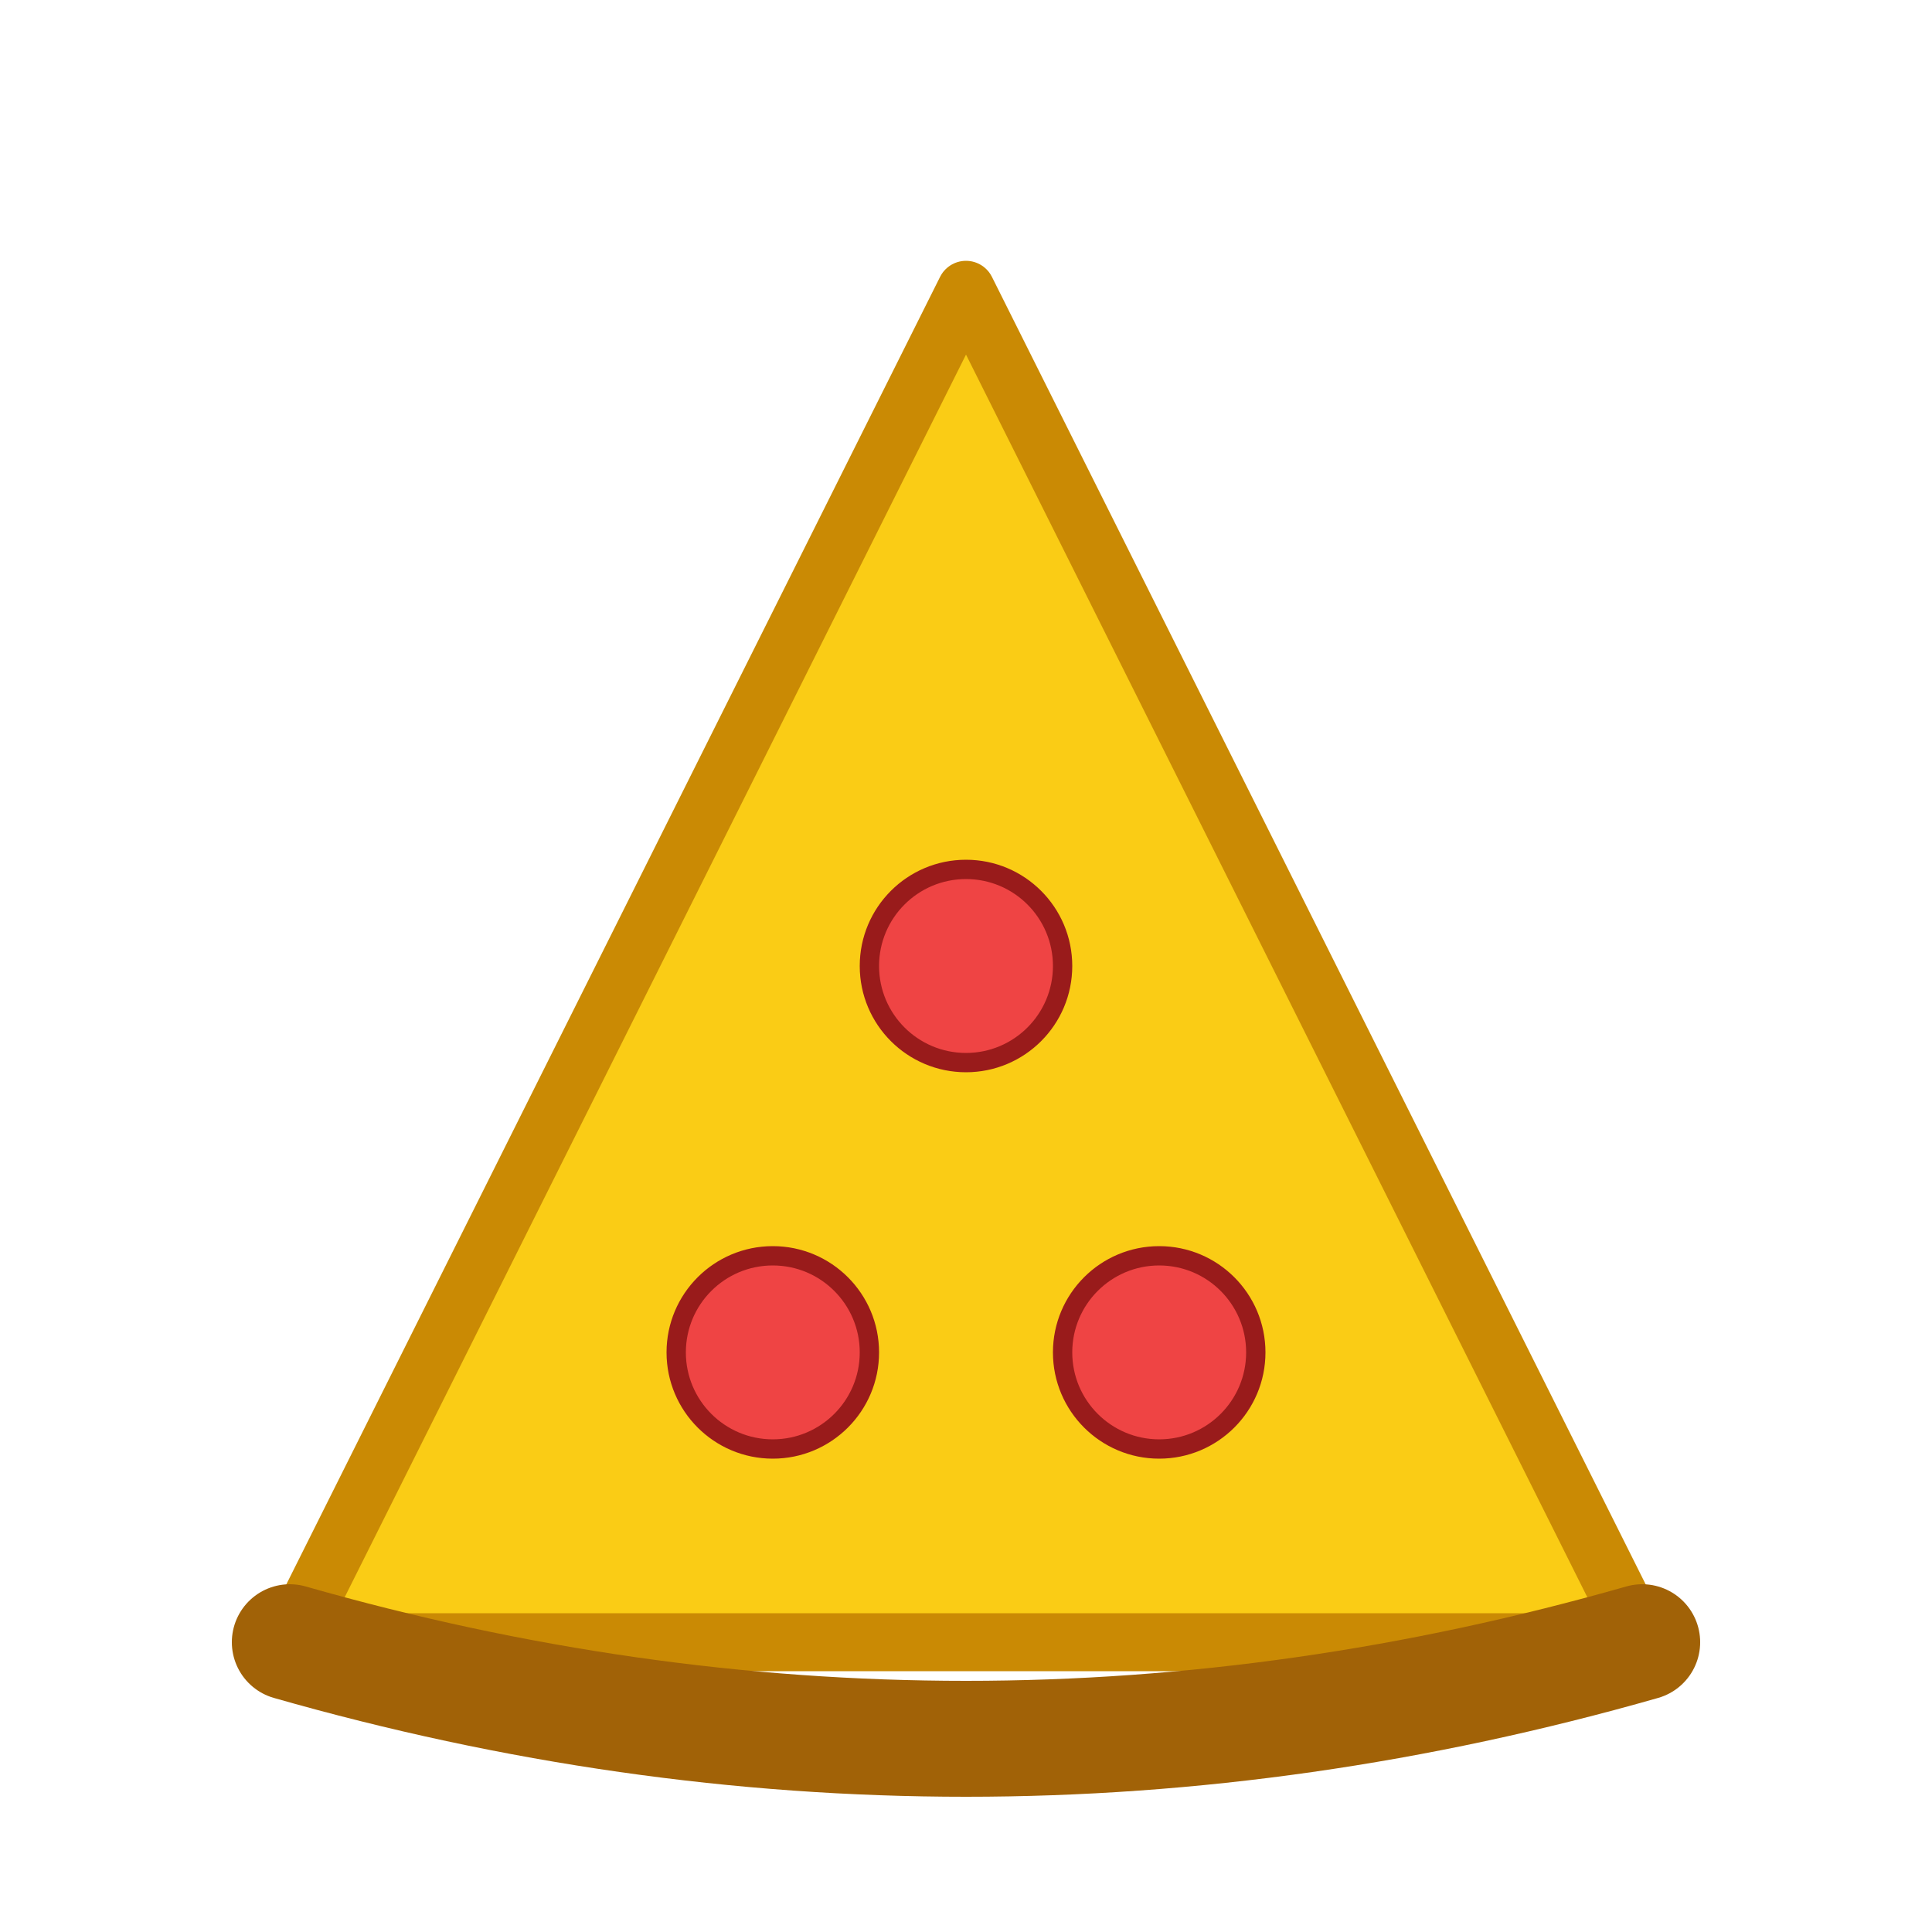
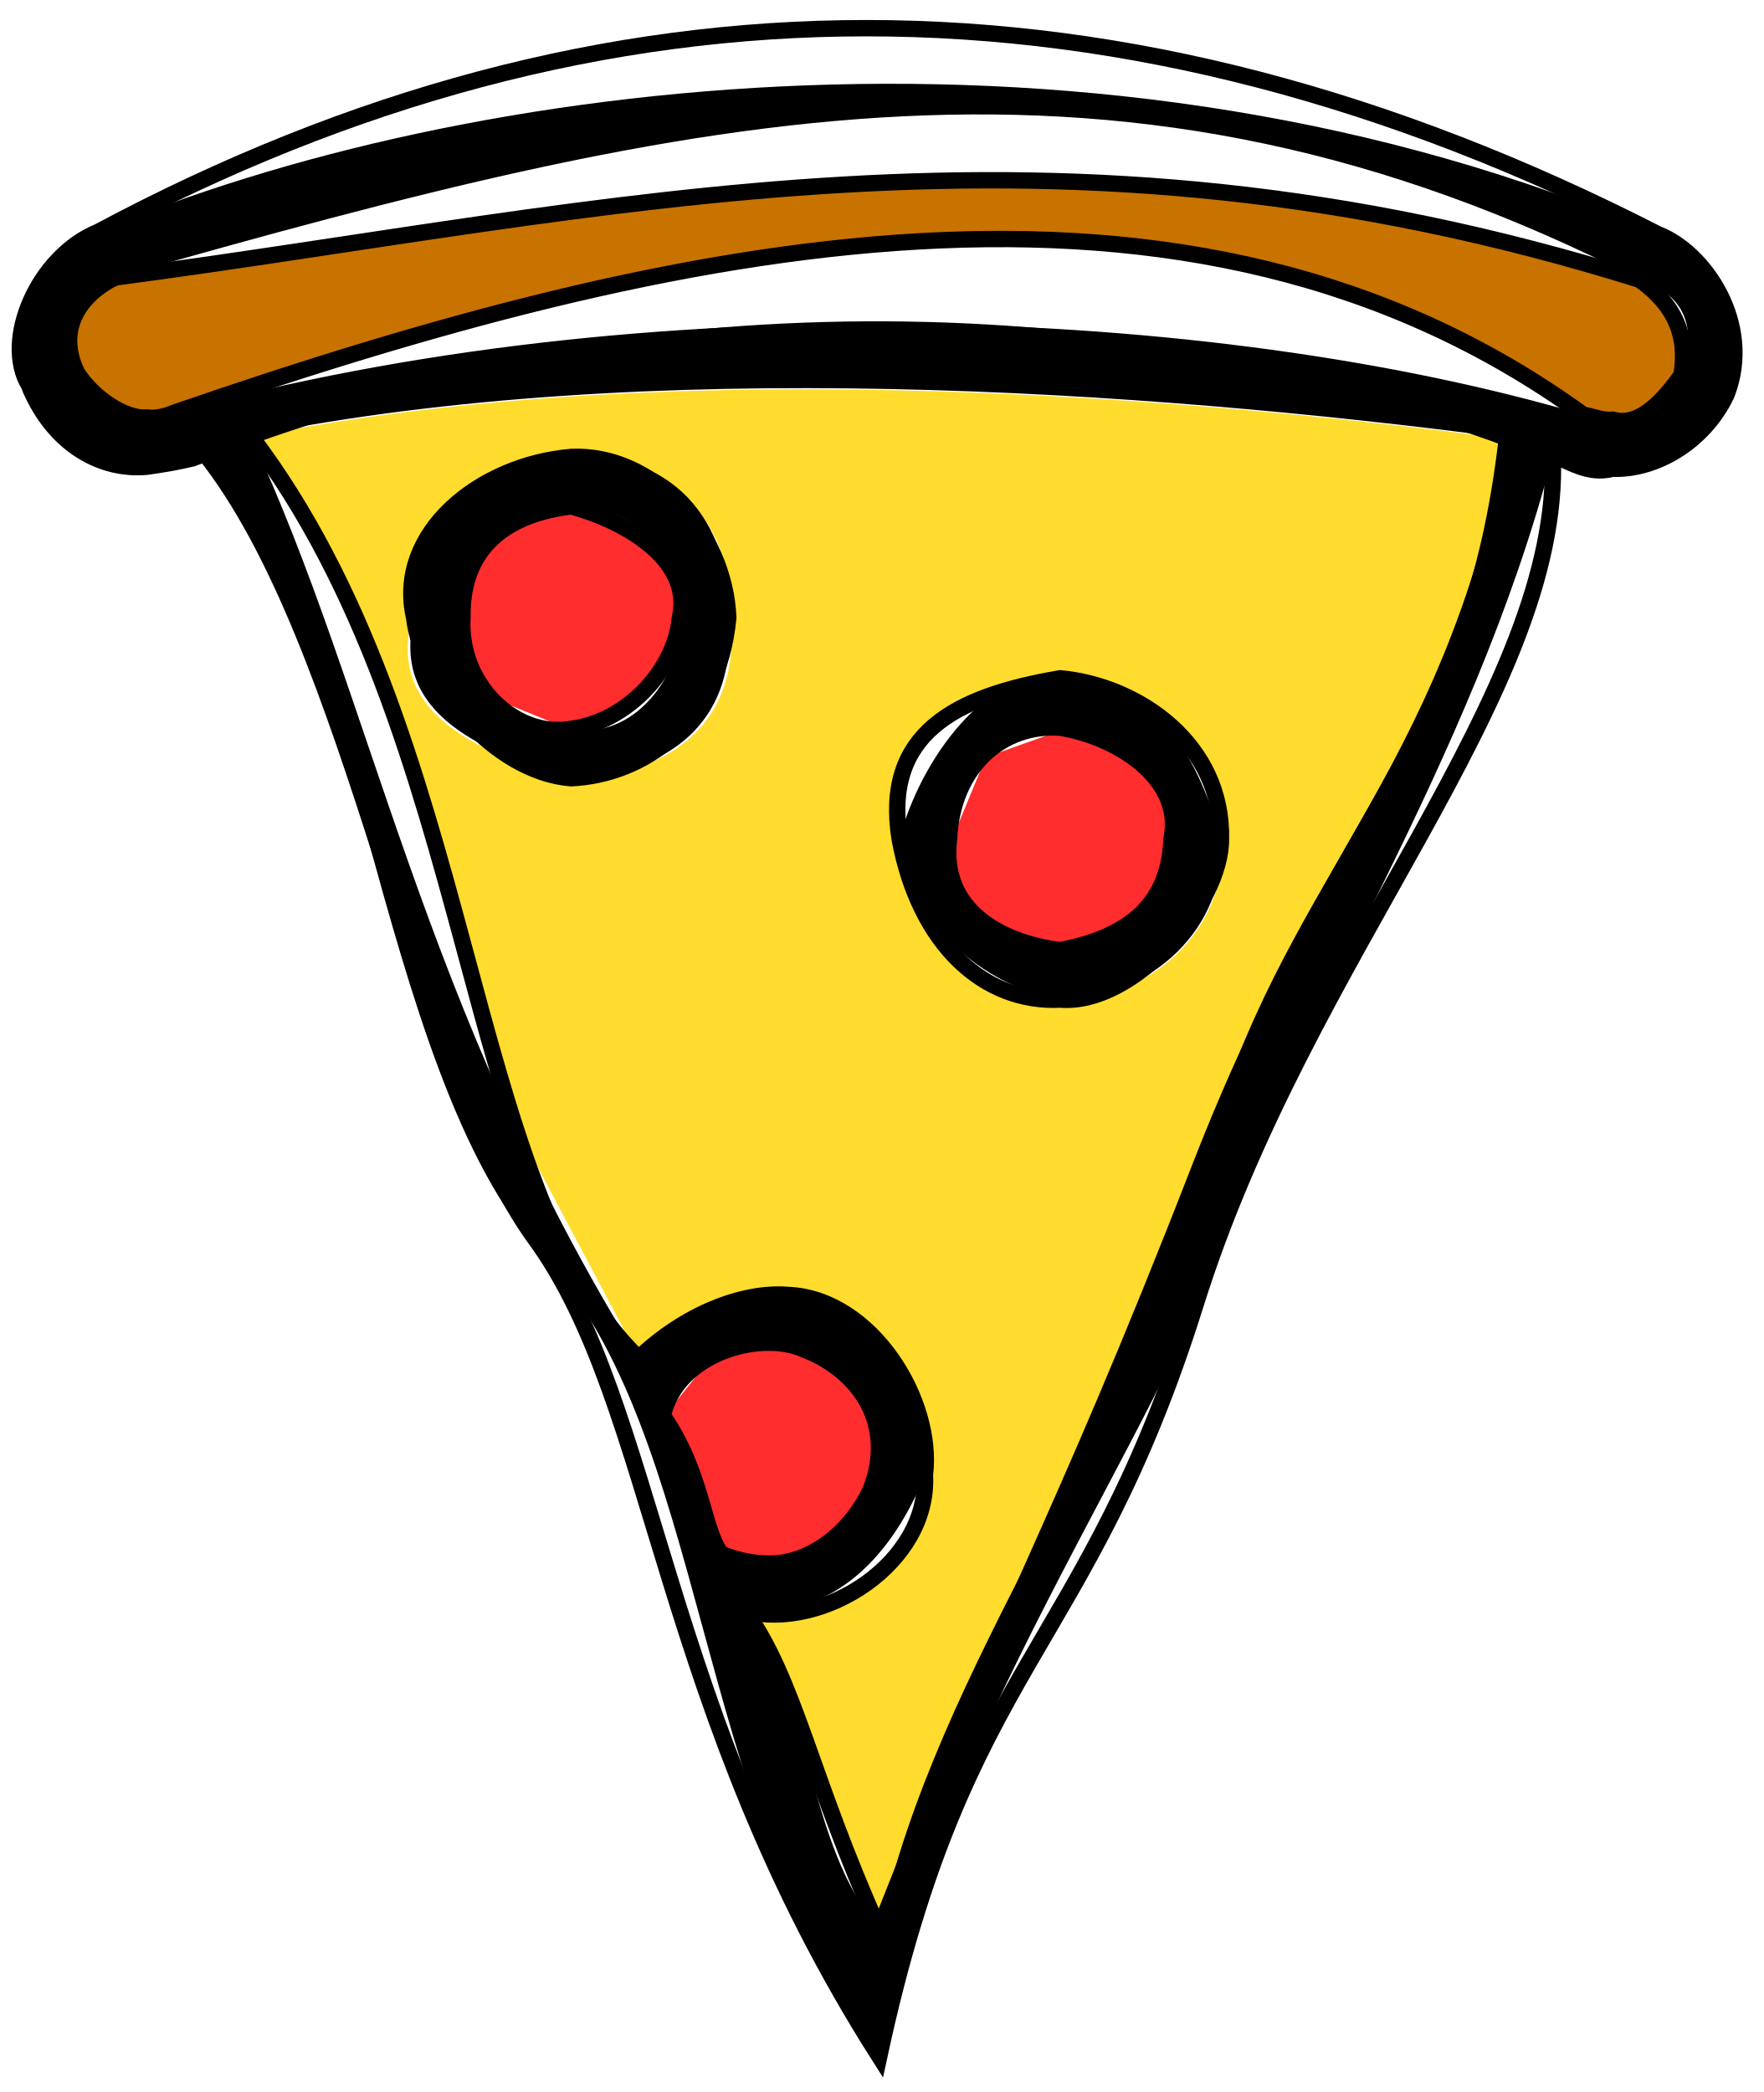
- <svg xmlns="http://www.w3.org/2000/svg" viewBox="0 0 100 100" fill="none">
-   <path d="M50 15 L 85 85 L 15 85 Z" fill="#facc15" stroke="#ca8a04" stroke-width="3" stroke-linejoin="round" />
-   <path d="M15 85 Q 50 95, 85 85" stroke="#a16207" stroke-width="6" stroke-linecap="round" fill="none" />
-   <circle cx="50" cy="50" r="5" fill="#ef4444" stroke="#991b1b" />
-   <circle cx="60" cy="70" r="5" fill="#ef4444" stroke="#991b1b" />
-   <circle cx="40" cy="70" r="5" fill="#ef4444" stroke="#991b1b" />
+ <svg xmlns="http://www.w3.org/2000/svg" width="247" height="293" viewBox="0 0 247 293" fill="none">
+   <g transform="translate(-1957 -1205)">
+     <g>
+       <path d="M2101.48 1230.46C2127.98 1230.91 2155.9 1234.68 2186.86 1244.35 2191.77 1247.84 2193.68 1252.21 2192.7 1257.75 2190.5 1260.76 2187.06 1265.09 2183.07 1263.94 2181.73 1264.11 2180.33 1263.48 2178.95 1263.25 2123.6 1223.15 2051.8 1238.71 1981.64 1262.91 1980.11 1263.55 1978.92 1263.79 1977.64 1263.65 1974.62 1263.87 1970.18 1260.96 1967.89 1257.41 1965.51 1252.59 1967.7 1246.78 1972.62 1244.33 1972.88 1244.22 1973.11 1244.1 1973.39 1244 2008.37 1239.37 2041.1 1233 2075.4 1231.03 2083.98 1230.53 2092.65 1230.31 2101.48 1230.46Z" fill="#C87200" fill-rule="evenodd" fill-opacity="1" />
+       <path d="M2081.78 1259.65C2112.46 1260.27 2142.62 1263.13 2168.26 1266.51 2159.14 1314.72 2136.33 1328.75 2126.04 1366.79L2125.98 1366.93 2125.16 1368.88C2120.12 1381.82 2115.89 1392.15 2112.11 1401.07L2109.67 1406.65 2102.34 1421.37C2093.2 1439.1 2084.34 1456.75 2080.29 1475.43 2075.45 1464.68 2072.49 1455.92 2069.88 1448.66L2067.98 1444.62 2067.12 1441.78C2065.72 1437.94 2063.96 1434.23 2061.5 1430.79 2072.45 1433.56 2087.37 1424.07 2086.69 1411.72 2088.37 1404.79 2086.13 1399.21 2082.21 1395L2080.6 1394.07 2075.69 1389.24C2073.25 1387.66 2070.53 1386.66 2067.62 1386.52 2059.68 1385.84 2052.31 1388.63 2046.59 1395.38L2030.01 1364.11 2022.03 1337.55C2015.52 1313.47 2008.14 1287.14 1992.21 1266.22 2019.91 1260.64 2051.1 1259.03 2081.78 1259.65ZM2036.98 1269.44C2024 1270.51 2011.87 1280.03 2014.64 1291.79 2012.04 1302.02 2019.18 1307.55 2027.96 1311.12L2028.75 1311.38 2028.94 1311.53C2031.47 1312.97 2034.2 1313.91 2036.98 1314.13 2052.19 1313.42 2060.6 1305.18 2059.33 1291.79 2059.86 1278.22 2051 1268.43 2036.98 1269.44ZM2105.73 1300.38C2103.25 1299.89 2100.78 1300.36 2098.44 1301.51L2097.2 1302.5 2095.71 1302.87C2086.8 1306.09 2081.63 1311.79 2083.39 1322.72 2083.4 1324.99 2084.03 1327.39 2085.16 1329.75L2086.09 1331.08 2086.56 1332.53C2090.77 1341.02 2097.87 1345.47 2105.73 1345.07 2118.36 1344.97 2129 1334.95 2128.08 1322.72 2128.23 1316.2 2125.4 1310.88 2121.16 1307.05L2116.83 1304.31 2114.61 1302.51C2112.1 1301.24 2109.17 1300.48 2105.73 1300.38Z" fill="#FFDC2D" fill-rule="evenodd" fill-opacity="1" />
+       <path d="M2036.98 1276.32C2040.4 1277.2 2044.75 1278.96 2048 1281.55L2051.41 1285.58 2052.45 1291.79C2051.67 1299.59 2044.4 1306.39 2036.98 1307.25L2025.4 1302.53 2022.59 1298.36C2021.78 1296.37 2021.37 1294.14 2021.51 1291.79 2021.34 1281.6 2028.31 1277.35 2036.98 1276.32Z" fill="#FF2D2D" fill-rule="evenodd" fill-opacity="1" />
+       <path d="M2105.73 1307.25 2116.05 1311.9 2116.83 1312.45C2119.75 1315.4 2121.56 1319.19 2121.2 1322.72 2120.82 1332.63 2114.24 1336.53 2105.73 1338.19L2096.15 1334.44 2095.02 1333.62C2092.19 1330.61 2090.36 1326.54 2090.26 1322.72L2095 1311.26 2095.58 1310.87 2105.73 1307.25Z" fill="#FF2D2D" fill-rule="evenodd" fill-opacity="1" />
+       <path d="M2069.76 1394.15 2076.75 1400.04 2078.9 1403.49C2080.27 1407.14 2080.13 1410.97 2079.03 1413.94L2072.79 1421.35 2064.48 1424.13C2062.13 1424.12 2059.54 1423.39 2058.1 1422.73 2055.53 1419.24 2055.54 1411.55 2049.97 1403.43L2055.89 1396.03 2058.24 1394.5C2062.15 1392.92 2066.62 1392.77 2069.76 1394.15Z" fill="#FF2D2D" fill-rule="evenodd" fill-opacity="1" />
+       <path d="M2189.19 1237.8C2111.68 1204.16 2021.53 1215.96 1970.79 1237.46 1964.22 1241.16 1955.25 1250.45 1961.09 1259 1961.21 1259.43 1961.4 1259.81 1961.58 1260.17 1964.29 1266.33 1971.84 1270.96 1977.55 1270.37 1980.25 1270.43 1982.02 1269.75 1983.96 1269.2 1983.99 1269.18 1984.03 1269.19 1984.06 1269.16 1984.1 1269.14 1984.12 1269.14 1984.16 1269.12 1984.73 1268.93 1985.06 1268.72 1985.69 1268.54 2006.71 1286.69 2009.39 1355.28 2032.92 1380.77 2056.44 1406.26 2053.6 1456.87 2080.14 1493 2086.45 1450.07 2120.24 1404.88 2129.19 1376.42 2138.14 1347.97 2163.06 1312.48 2174.47 1268.81 2174.93 1268.99 2175.37 1269.17 2175.93 1269.37 2177.92 1269.95 2180.51 1270.42 2182.86 1270.65 2189.26 1270.9 2195.78 1266.85 2198.73 1260.44 2198.74 1260.37 2198.79 1260.33 2198.8 1260.29 2198.8 1260.26 2198.84 1260.2 2198.86 1260.14 2203.38 1253.61 2195.62 1242.62 2189.19 1237.8ZM2049.84 1403.27C2052.97 1393.93 2059.88 1391 2069.61 1394 2079.42 1398.45 2081.08 1407.86 2078.88 1413.79 2076.53 1420.18 2070.44 1423.45 2064.34 1423.98 2062.34 1424.04 2059.95 1423.14 2057.97 1422.58 2053.4 1415.34 2054.93 1411.31 2049.84 1403.27ZM2080.14 1475.28C2069.69 1462.55 2071.21 1444.4 2061.36 1430.64 2073.95 1431.68 2082.04 1422.72 2086.54 1411.57 2089.89 1397.71 2077.59 1389.24 2067.48 1386.37 2059.54 1385.68 2052.18 1388.47 2046.45 1395.23 2015.91 1345.96 2009.19 1302.62 1992.11 1266.06 2047.47 1254.9 2116.8 1259.59 2168.05 1266.34 2158.94 1314.56 2136.14 1328.59 2125.85 1366.63 2115.57 1404.68 2088.23 1437.93 2080.14 1475.28ZM2192.48 1257.59C2191.32 1261.95 2186.9 1264.32 2182.86 1263.78 2181.49 1263.99 2180.14 1263.7 2178.74 1263.09 2126.4 1247.64 2046.98 1244.71 1981.55 1262.75 1980.44 1263.3 1978.71 1263.52 1977.55 1263.48 1973.09 1264.48 1969.89 1260.49 1967.81 1257.25 1965.43 1252.43 1967.62 1246.61 1972.53 1244.16 1972.8 1244.03 1973.03 1243.97 1973.3 1243.84 2055.45 1220.49 2113.86 1206.94 2186.64 1244.18 2192.8 1246.18 2194.88 1250.76 2192.48 1257.59Z" fill="#000000" fill-rule="evenodd" fill-opacity="1" />
+       <path d="M2189.19 1237.8C2113.89 1199.26 2041.82 1199.51 1970.79 1237.46 1962.26 1240.94 1957.24 1252.74 1961.09 1259 1961.21 1259.4 1961.39 1259.82 1961.58 1260.17 1964.98 1267.38 1971.24 1270.94 1977.55 1270.37 1980.18 1270 1981.92 1269.68 1983.96 1269.2 1983.98 1269.19 1984.02 1269.18 1984.06 1269.16 1984.08 1269.15 1984.12 1269.14 1984.16 1269.12 1984.65 1268.96 1985.27 1268.68 1985.69 1268.54 2006.93 1295.31 2014.95 1355.2 2031.97 1378.52 2048.99 1401.84 2049.33 1444.62 2080.14 1493 2092.06 1437.72 2109.08 1436.78 2124.47 1387.63 2139.87 1338.48 2175.75 1302.21 2174.47 1268.81 2174.81 1269.02 2175.39 1269.07 2175.93 1269.37 2178.05 1270.33 2180.16 1271.34 2182.86 1270.65 2188.79 1270.86 2195.51 1267.01 2198.73 1260.44 2198.74 1260.4 2198.78 1260.36 2198.8 1260.29 2198.8 1260.25 2198.86 1260.18 2198.86 1260.14 2202.59 1250.35 2195.72 1240.3 2189.19 1237.8ZM2049.84 1403.27C2051.77 1394.59 2063.34 1391.24 2069.61 1394 2077.38 1396.99 2082.61 1404.51 2078.88 1413.79 2075.7 1420.36 2069.75 1424.23 2064.34 1423.98 2061.99 1423.97 2059.4 1423.24 2057.97 1422.58 2055.39 1419.09 2055.41 1411.4 2049.84 1403.27ZM2080.14 1475.28C2070.46 1453.78 2068.32 1440.27 2061.36 1430.64 2072.31 1433.41 2087.21 1423.92 2086.54 1411.57 2087.85 1401.22 2079.09 1386.93 2067.48 1386.37 2060.92 1385.81 2052.77 1389.18 2046.45 1395.23 2021.62 1371.38 2023.95 1307.9 1992.11 1266.06 2052.49 1244.52 2117.5 1247.82 2168.05 1266.34 2163.19 1308.72 2145.11 1316.95 2124.98 1368.72 2104.84 1420.5 2097.66 1430.46 2080.14 1475.28ZM2192.48 1257.59C2190.28 1260.6 2186.84 1264.92 2182.86 1263.78 2181.52 1263.94 2180.11 1263.32 2178.74 1263.09 2123.42 1222.98 2051.67 1238.55 1981.55 1262.75 1980.02 1263.38 1978.83 1263.63 1977.55 1263.48 1974.53 1263.71 1970.1 1260.79 1967.81 1257.25 1965.14 1251.8 1967.41 1246.98 1972.53 1244.16 1972.8 1244.06 1973.03 1243.94 1973.3 1243.84 2043.23 1234.56 2104.13 1218.39 2186.64 1244.18 2191.55 1247.67 2193.46 1252.04 2192.48 1257.59Z" stroke="#000000" stroke-width="2.292" stroke-linecap="butt" stroke-linejoin="miter" stroke-miterlimit="8" stroke-opacity="1" fill="none" fill-rule="evenodd" />
+       <path d="M2037 1269C2024.26 1269.92 2014.58 1279.93 2015 1291.5 2011.59 1305.24 2025.23 1310.56 2037 1314 2051.98 1313.28 2060.25 1304.98 2059 1291.5 2059.53 1277.84 2050.8 1267.98 2037 1269ZM2037 1307.08C2026.63 1305.85 2020.24 1300.05 2021.77 1291.5 2019.28 1283.3 2028.96 1275.68 2037 1275.92 2045.17 1275.67 2052.66 1282.23 2052.23 1291.5 2052.75 1299.44 2045.71 1308.8 2037 1307.08Z" fill="#000000" fill-rule="evenodd" fill-opacity="1" />
+       <path d="M2037 1269C2024.22 1270.07 2012.28 1279.67 2015 1291.5 2016.04 1300.51 2026.03 1313.14 2037 1314 2047 1313.52 2057.57 1306.5 2059 1291.5 2058.5 1279.41 2048.39 1268.48 2037 1269ZM2037 1307.08C2029.27 1308.45 2021.22 1300.97 2021.77 1291.5 2021.6 1281.24 2028.46 1276.96 2037 1275.92 2043.73 1277.71 2054.13 1283.01 2052.23 1291.5 2051.46 1299.36 2044.3 1306.2 2037 1307.08Z" stroke="#000000" stroke-width="2.292" stroke-linecap="butt" stroke-linejoin="miter" stroke-miterlimit="8" stroke-opacity="1" fill="none" fill-rule="evenodd" />
+       <path d="M2105.5 1345C2118.21 1344.91 2128.93 1334.81 2128 1322.5 2124.94 1311.59 2119.37 1300.39 2105.5 1300 2095.49 1298.04 2085.79 1311.5 2083 1322.5 2083.05 1331.62 2093.02 1342.95 2105.5 1345ZM2105.5 1306.92C2113.8 1307.22 2121.79 1315.38 2121.08 1322.5 2120.85 1330.97 2113.99 1338.32 2105.5 1338.08 2097.3 1338.87 2090.11 1330.19 2089.92 1322.5 2091.85 1312.54 2094.85 1307.33 2105.5 1306.92Z" fill="#000000" fill-rule="evenodd" fill-opacity="1" />
+       <path d="M2105.5 1345C2115.81 1345.84 2128.11 1331.54 2128 1322.5 2128.31 1309.37 2116.62 1301.04 2105.5 1300 2090.69 1302.5 2080.64 1307.82 2083 1322.5 2085.76 1337.4 2094.94 1345.54 2105.5 1345ZM2105.5 1306.92C2113.75 1308.28 2122.79 1314.2 2121.08 1322.5 2120.69 1332.48 2114.07 1336.4 2105.5 1338.08 2097.07 1337.01 2088.7 1332.44 2089.92 1322.5 2090.37 1312.47 2097.26 1306.35 2105.5 1306.92Z" stroke="#000000" stroke-width="2.292" stroke-linecap="butt" stroke-linejoin="miter" stroke-miterlimit="8" stroke-opacity="1" fill="none" fill-rule="evenodd" />
+     </g>
+   </g>
</svg>
